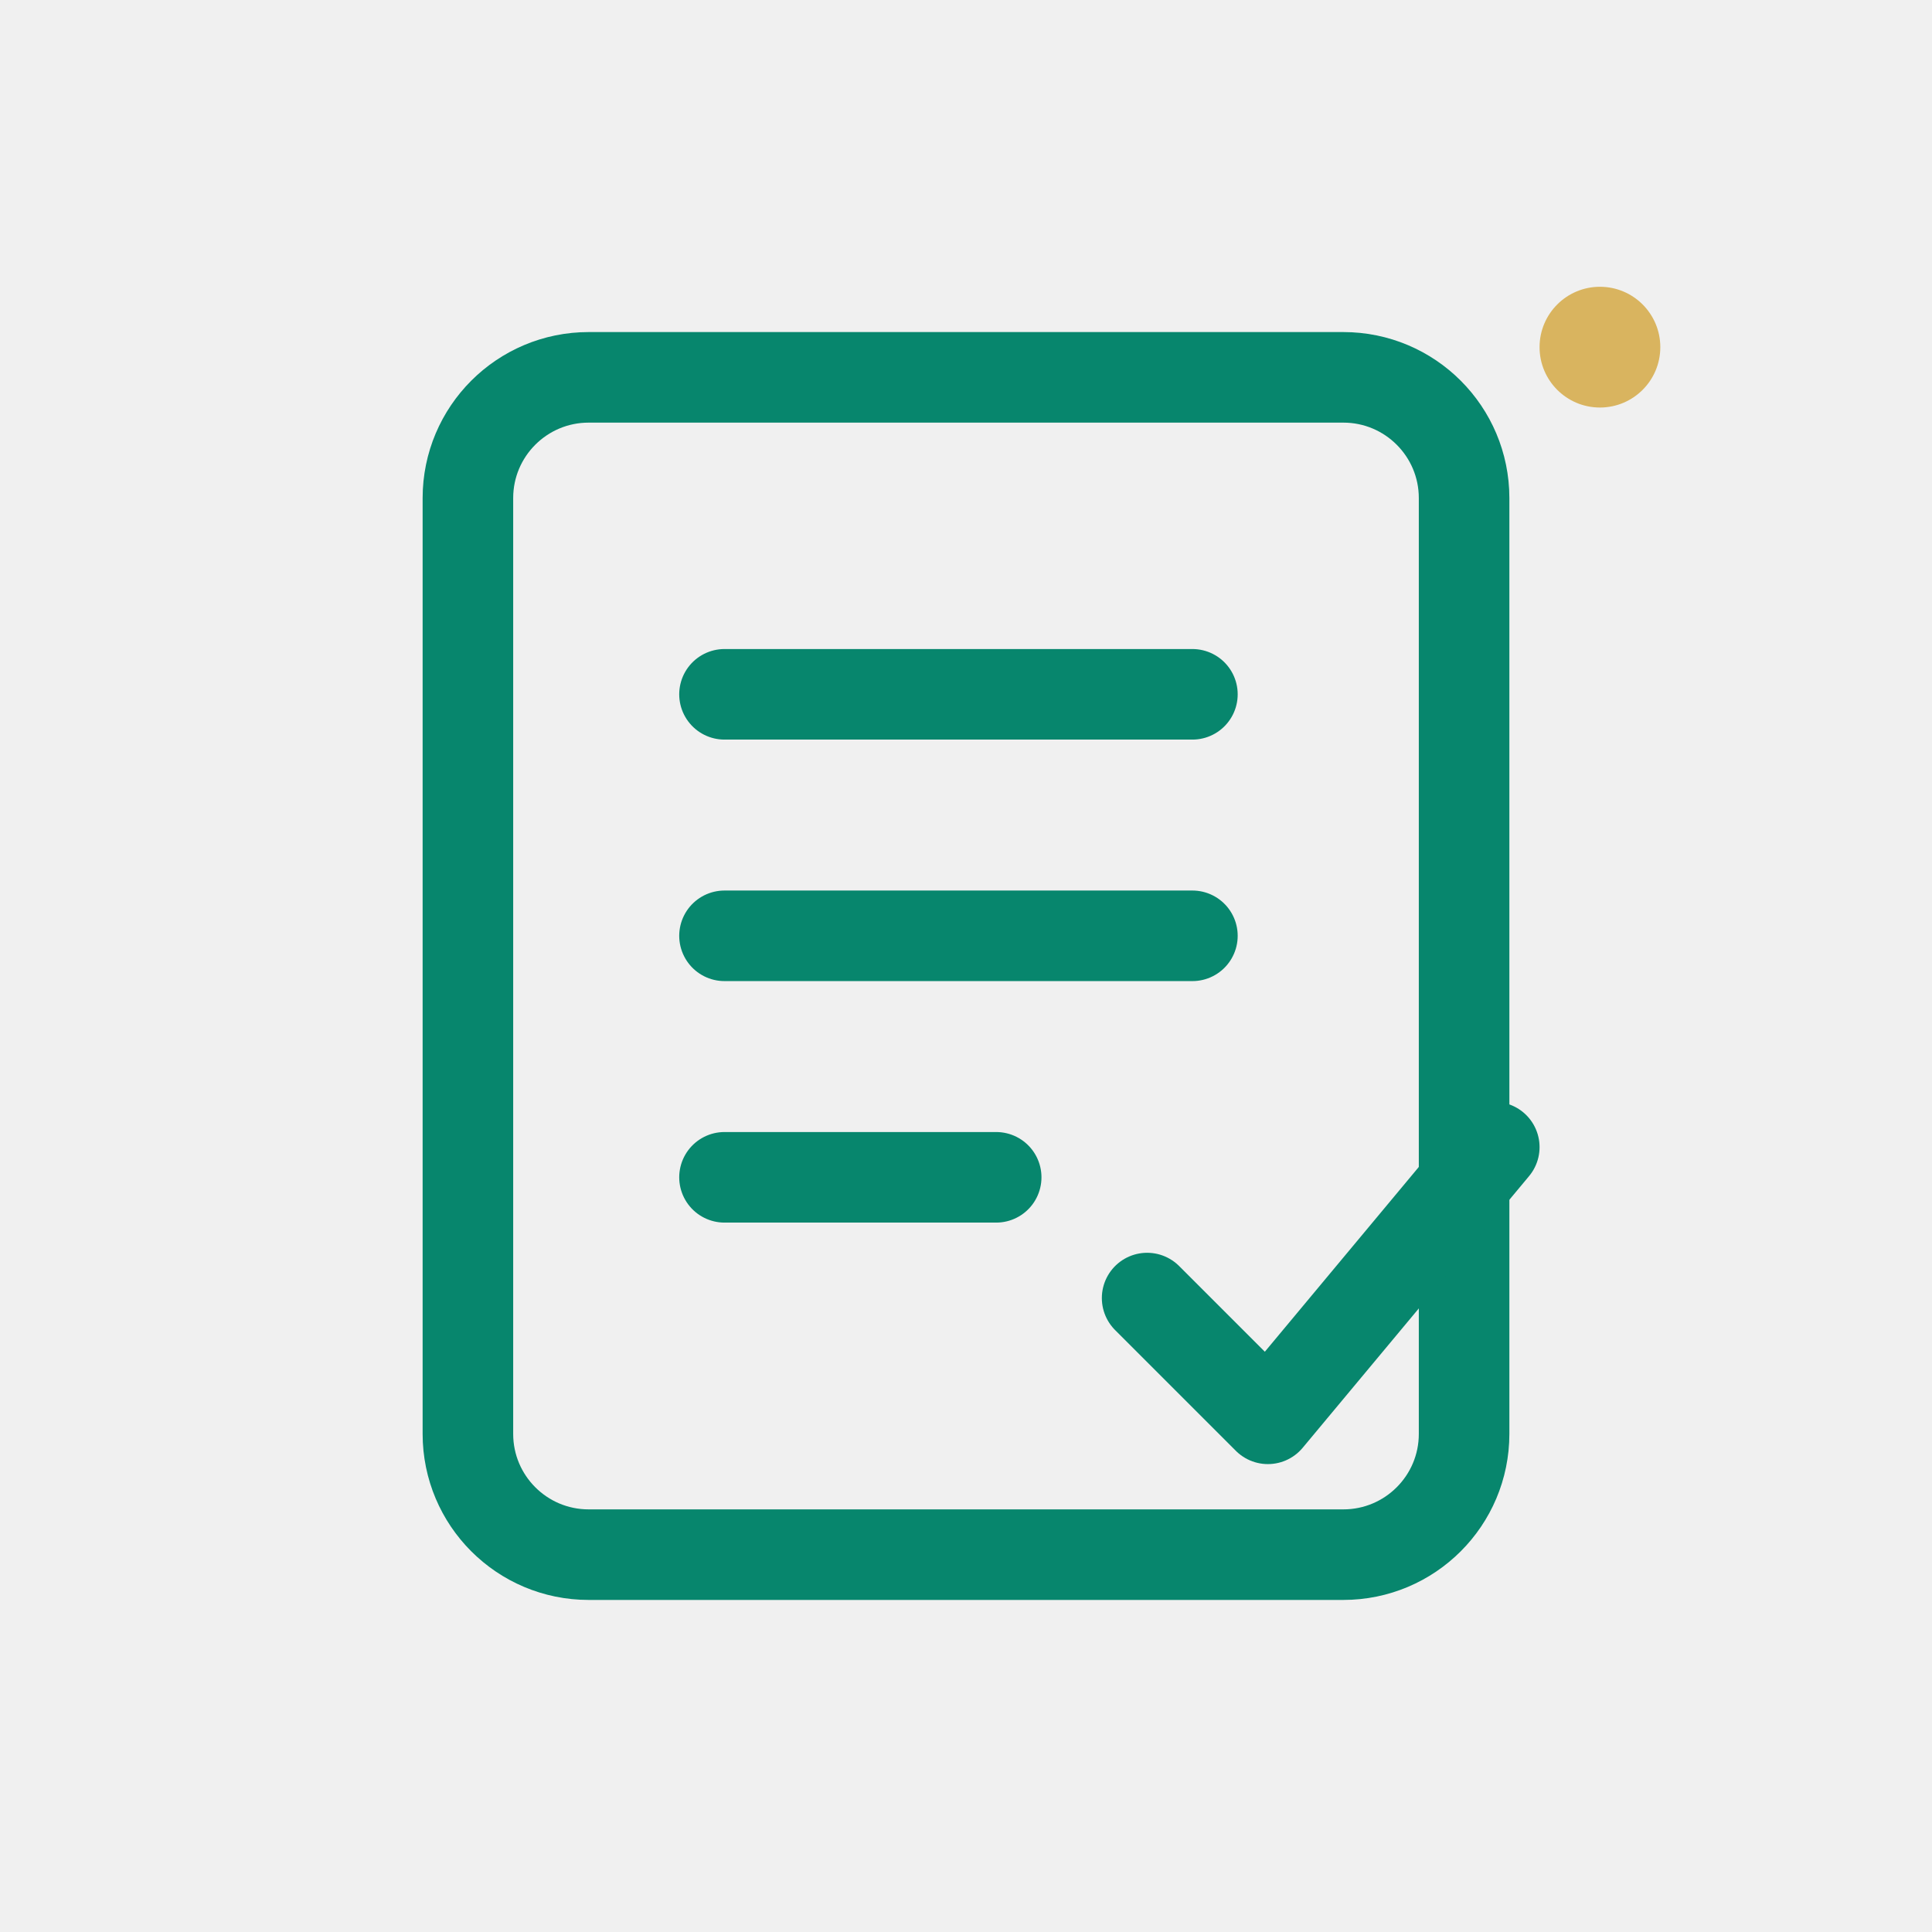
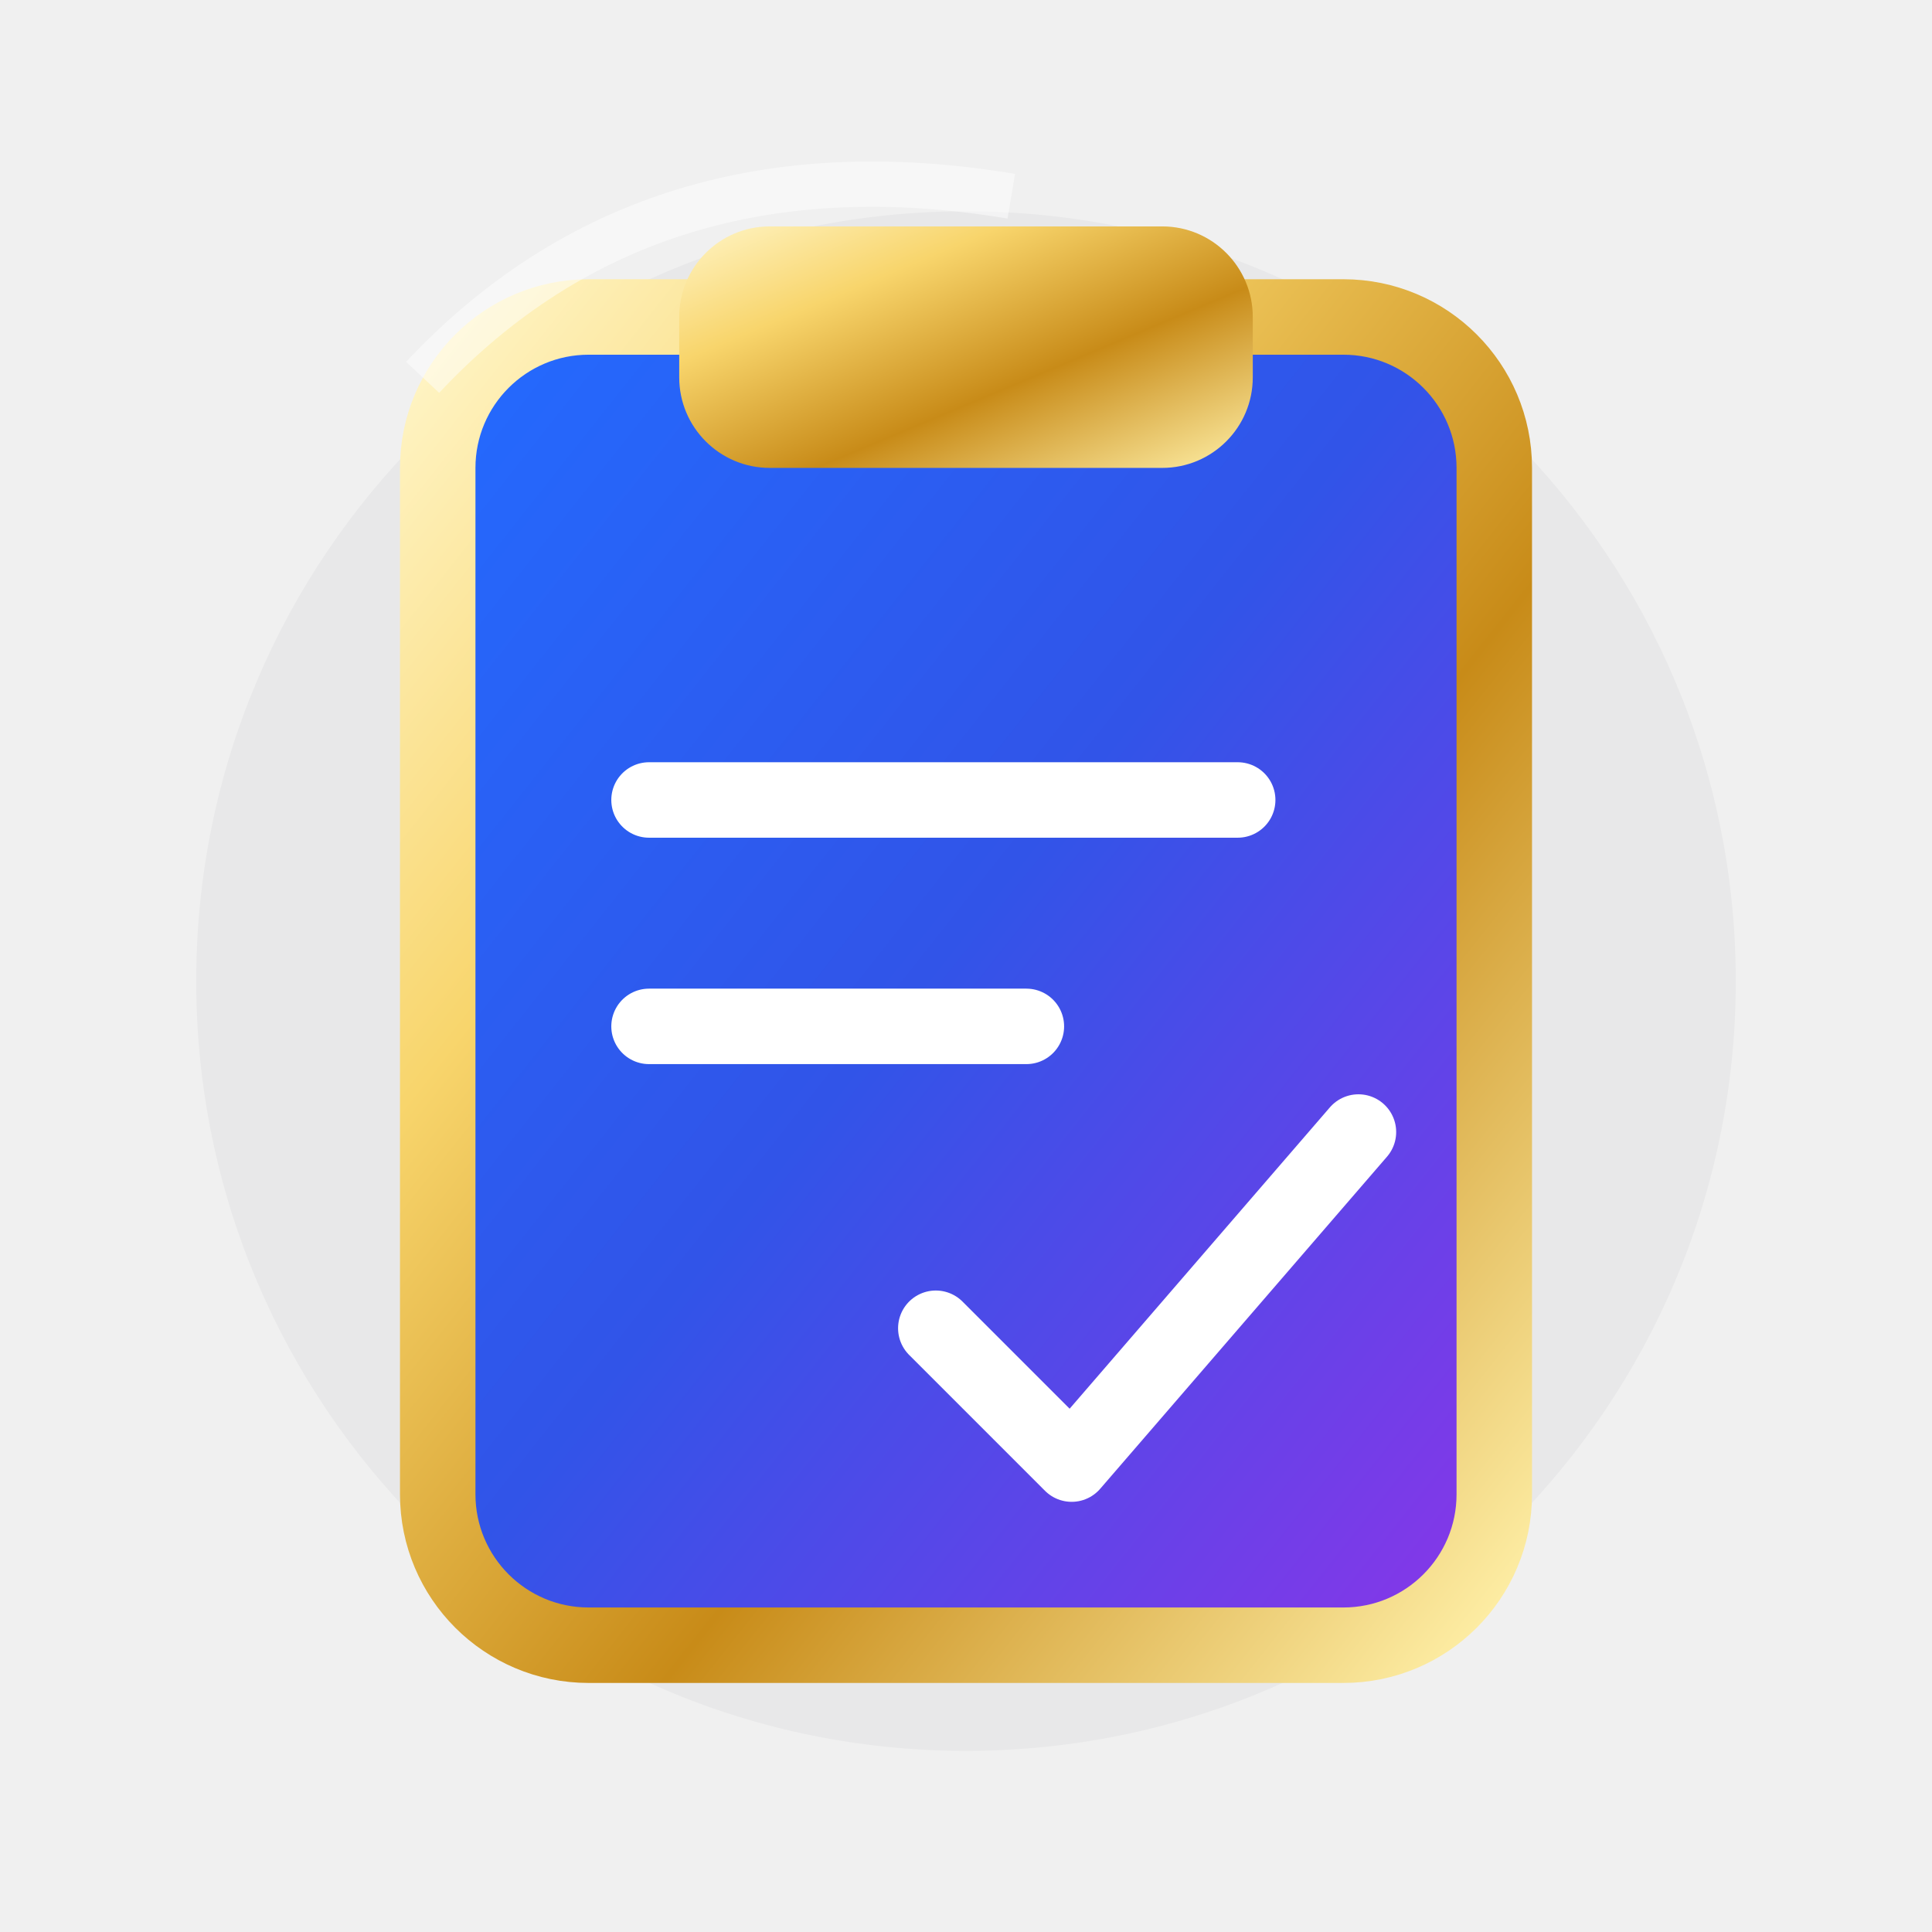
<svg xmlns="http://www.w3.org/2000/svg" width="128" height="128" viewBox="0 0 128 128" role="img" aria-label="الطلبات">
-   <g fill="none" stroke="#07866D" stroke-width="6" stroke-linecap="round" stroke-linejoin="round">
-     <rect x="31" y="25" width="66" height="78" rx="8" />
-     <path d="M48 46h31M48 62h31M48 78h18" />
-     <path d="m76 86 8 8 15-18" />
+   <defs>
+     <linearGradient id="royal" x1="0" y1="0" x2="1" y2="1">
+       <stop offset="0" stop-color="#236BFF" />
+       <stop offset=".48" stop-color="#3154E8" />
+       <stop offset="1" stop-color="#8B35E8" />
+     </linearGradient>
+     <linearGradient id="gold" x1="0" y1="0" x2="1" y2="1">
+       <stop offset="0" stop-color="#FFF5C7" />
+       <stop offset=".28" stop-color="#F8D56C" />
+       <stop offset=".62" stop-color="#C88B18" />
+       <stop offset="1" stop-color="#FFF0A8" />
+     </linearGradient>
+     <linearGradient id="tile" x1="0" y1="0" x2="1" y2="1">
+       <stop offset="0" stop-color="#202C56" />
+       <stop offset=".55" stop-color="#11162B" />
+       <stop offset="1" stop-color="#070A14" />
+     </linearGradient>
+   </defs>
+   <circle cx="64" cy="65" r="51" fill="#080B18" opacity=".035" />
+   <g stroke-linecap="round" stroke-linejoin="round">
+     <rect x="29" y="21" width="70" height="88" rx="10" fill="url(#royal)" stroke="url(#gold)" stroke-width="5" />
+     <rect x="45" y="15" width="38" height="16" rx="6" fill="url(#gold)" />
+     <path d="M43 53h39M43 68h25M62 88l9 9 19-22" fill="none" stroke="#fff" stroke-width="5" stroke-linecap="round" stroke-linejoin="round" />
  </g>
-   <circle cx="106" cy="23" r="4" fill="#D9B45F" />
+   <path d="M28 25Q43 9 67 13" fill="none" stroke="#FFFFFF" stroke-width="3" opacity=".48" />
</svg>
